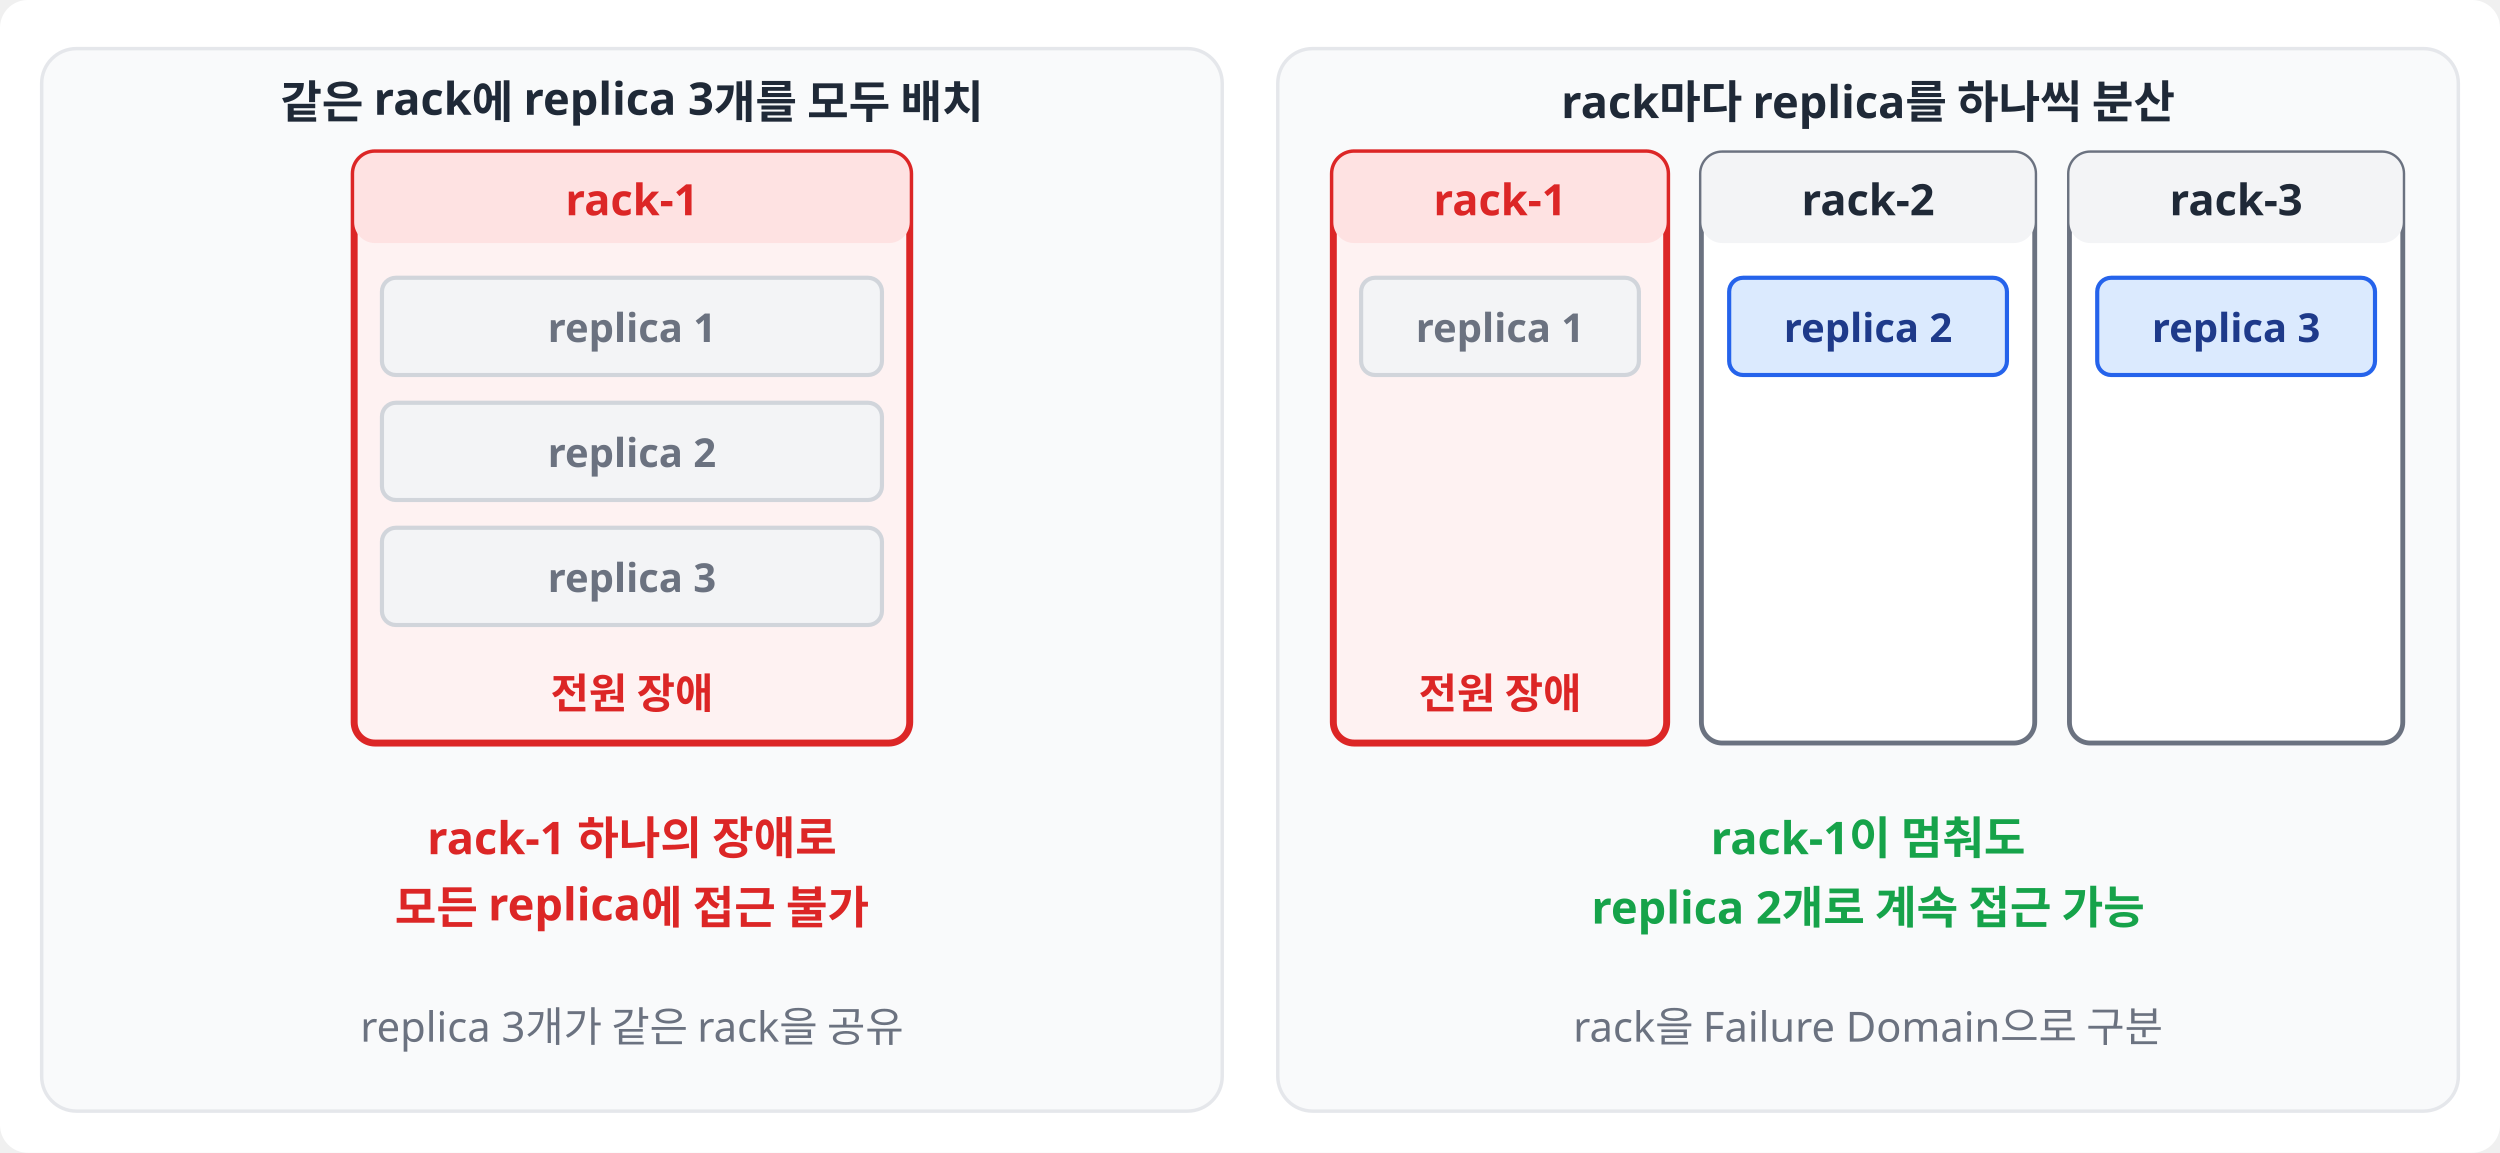
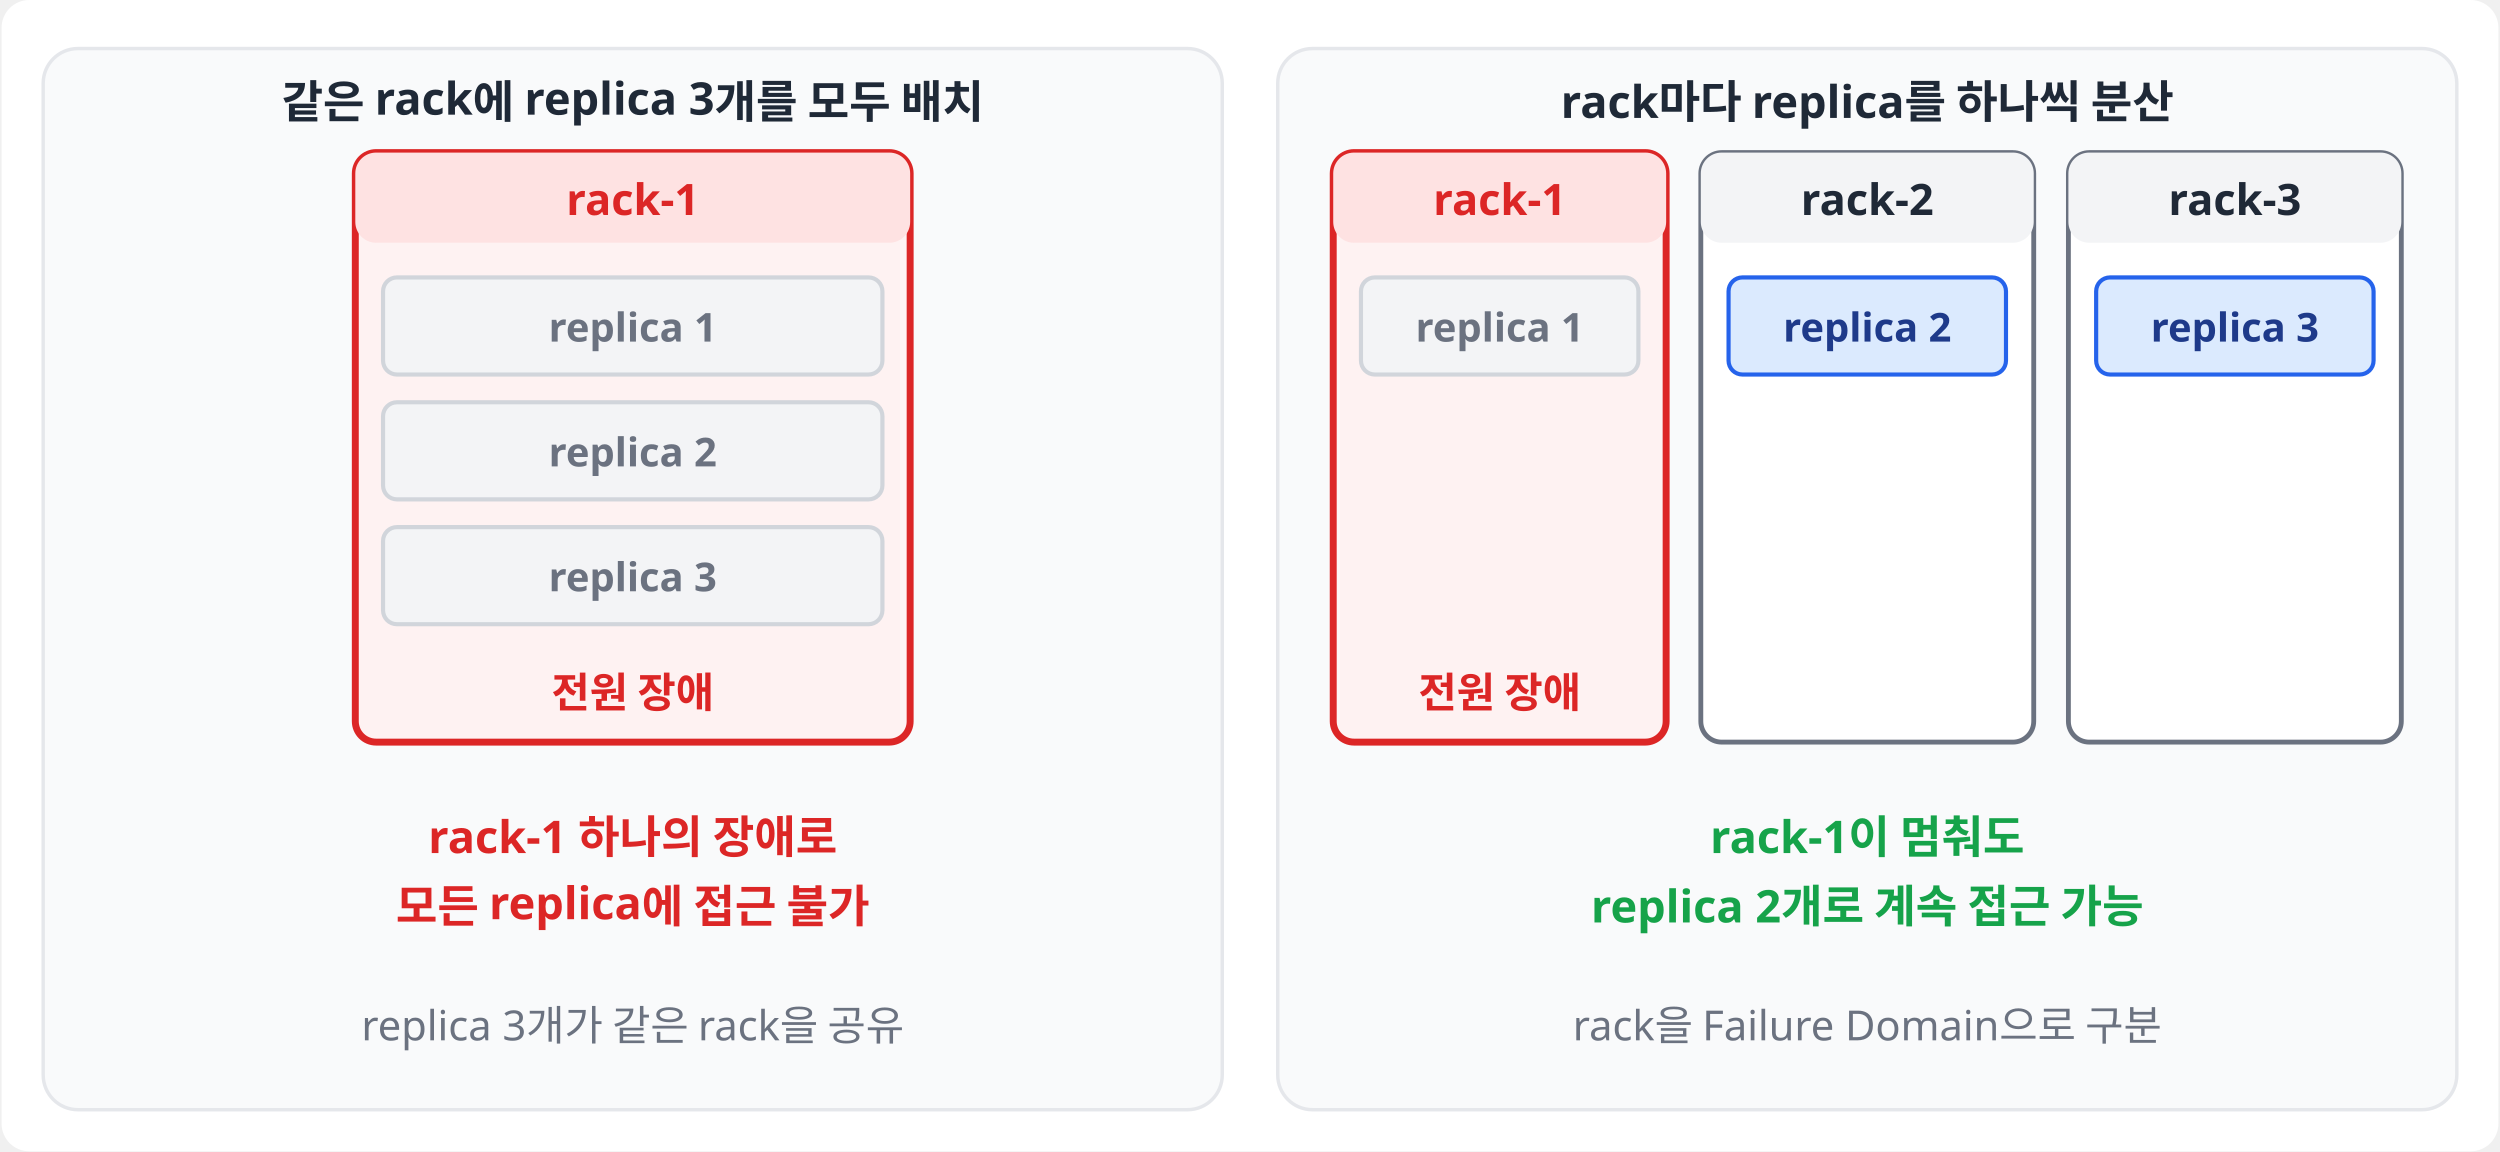
- <svg xmlns="http://www.w3.org/2000/svg" width="720" height="332" viewBox="0 0 720 332" font-family="Pretendard, 'Apple SD Gothic Neo', 'Noto Sans KR', 'Malgun Gothic', sans-serif" role="img">
+ <svg xmlns="http://www.w3.org/2000/svg" width="760" height="350" viewBox="0 0 720 332" font-family="Pretendard, 'Apple SD Gothic Neo', 'Noto Sans KR', 'Malgun Gothic', sans-serif" role="img">
  <defs>
    <marker id="a-dark" viewBox="0 0 10 10" refX="9" refY="5" markerUnits="userSpaceOnUse" markerWidth="9" markerHeight="9" orient="auto-start-reverse">
      <path d="M0,0 L10,5 L0,10 z" fill="#374151" />
    </marker>
    <marker id="a-gray" viewBox="0 0 10 10" refX="9" refY="5" markerUnits="userSpaceOnUse" markerWidth="9" markerHeight="9" orient="auto-start-reverse">
      <path d="M0,0 L10,5 L0,10 z" fill="#9ca3af" />
    </marker>
    <marker id="a-blue" viewBox="0 0 10 10" refX="9" refY="5" markerUnits="userSpaceOnUse" markerWidth="9" markerHeight="9" orient="auto-start-reverse">
      <path d="M0,0 L10,5 L0,10 z" fill="#2563eb" />
    </marker>
    <marker id="a-orange" viewBox="0 0 10 10" refX="9" refY="5" markerUnits="userSpaceOnUse" markerWidth="9" markerHeight="9" orient="auto-start-reverse">
      <path d="M0,0 L10,5 L0,10 z" fill="#ea580c" />
    </marker>
    <marker id="a-green" viewBox="0 0 10 10" refX="9" refY="5" markerUnits="userSpaceOnUse" markerWidth="9" markerHeight="9" orient="auto-start-reverse">
      <path d="M0,0 L10,5 L0,10 z" fill="#16a34a" />
    </marker>
    <marker id="a-pink" viewBox="0 0 10 10" refX="9" refY="5" markerUnits="userSpaceOnUse" markerWidth="9" markerHeight="9" orient="auto-start-reverse">
      <path d="M0,0 L10,5 L0,10 z" fill="#db2777" />
    </marker>
  </defs>
  <rect width="720" height="332" rx="8" fill="#ffffff" />
  <rect x="12" y="14" width="340" height="306" rx="10" fill="#f9fafb" stroke="#e5e7eb" stroke-width="1" />
  <rect x="368" y="14" width="340" height="306" rx="10" fill="#f9fafb" stroke="#e5e7eb" stroke-width="1" />
  <text x="182" y="34" font-size="13" font-weight="700" text-anchor="middle" fill="#1f2937">같은 rack에 replica 3개를 모두 배치</text>
  <text x="538" y="34" font-size="13" font-weight="700" text-anchor="middle" fill="#1f2937">rack마다 replica를 하나씩 분산</text>
  <rect x="102" y="44" width="160" height="170" rx="6" fill="#fef2f2" stroke="#dc2626" stroke-width="2" />
  <rect x="102" y="44" width="160" height="26" rx="6" fill="#fee2e2" stroke="none" stroke-width="0" />
  <text x="182.0" y="62" font-size="12.5" font-weight="700" text-anchor="middle" fill="#dc2626">rack-1</text>
  <rect x="110" y="80" width="144" height="28" rx="4" fill="#f3f4f6" stroke="#d1d5db" stroke-width="1.2" />
  <text x="182.0" y="98.5" font-size="11.5" font-weight="600" text-anchor="middle" fill="#6b7280">replica 1</text>
  <rect x="110" y="116" width="144" height="28" rx="4" fill="#f3f4f6" stroke="#d1d5db" stroke-width="1.2" />
  <text x="182.0" y="134.5" font-size="11.5" font-weight="600" text-anchor="middle" fill="#6b7280">replica 2</text>
  <rect x="110" y="152" width="144" height="28" rx="4" fill="#f3f4f6" stroke="#d1d5db" stroke-width="1.2" />
  <text x="182.0" y="170.5" font-size="11.5" font-weight="600" text-anchor="middle" fill="#6b7280">replica 3</text>
  <text x="182.0" y="204" font-size="12" font-weight="700" text-anchor="middle" fill="#dc2626">전원 장애</text>
  <rect x="384" y="44" width="96" height="170" rx="6" fill="#fef2f2" stroke="#dc2626" stroke-width="2" />
  <rect x="384" y="44" width="96" height="26" rx="6" fill="#fee2e2" stroke="none" stroke-width="0" />
  <text x="432.0" y="62" font-size="12.5" font-weight="700" text-anchor="middle" fill="#dc2626">rack-1</text>
  <rect x="392" y="80" width="80" height="28" rx="4" fill="#f3f4f6" stroke="#d1d5db" stroke-width="1.2" />
  <text x="432.0" y="98.5" font-size="11.5" font-weight="600" text-anchor="middle" fill="#6b7280">replica 1</text>
  <text x="432.0" y="204" font-size="12" font-weight="700" text-anchor="middle" fill="#dc2626">전원 장애</text>
  <rect x="490" y="44" width="96" height="170" rx="6" fill="#ffffff" stroke="#6b7280" stroke-width="1.4" />
  <rect x="490" y="44" width="96" height="26" rx="6" fill="#f3f4f6" stroke="none" stroke-width="0" />
  <text x="538.0" y="62" font-size="12.5" font-weight="700" text-anchor="middle" fill="#1f2937">rack-2</text>
  <rect x="498" y="80" width="80" height="28" rx="4" fill="#dbeafe" stroke="#2563eb" stroke-width="1.2" />
  <text x="538.0" y="98.5" font-size="11.5" font-weight="600" text-anchor="middle" fill="#1e3a8a">replica 2</text>
  <rect x="596" y="44" width="96" height="170" rx="6" fill="#ffffff" stroke="#6b7280" stroke-width="1.4" />
  <rect x="596" y="44" width="96" height="26" rx="6" fill="#f3f4f6" stroke="none" stroke-width="0" />
  <text x="644.0" y="62" font-size="12.5" font-weight="700" text-anchor="middle" fill="#1f2937">rack-3</text>
  <rect x="604" y="80" width="80" height="28" rx="4" fill="#dbeafe" stroke="#2563eb" stroke-width="1.2" />
  <text x="644.0" y="98.5" font-size="11.5" font-weight="600" text-anchor="middle" fill="#1e3a8a">replica 3</text>
  <text x="182" y="246" font-size="13" font-weight="700" text-anchor="middle" fill="#dc2626">rack-1 하나의 장애로</text>
  <text x="182" y="266" font-size="13" font-weight="700" text-anchor="middle" fill="#dc2626">모든 replica에 접근 불가</text>
  <text x="538" y="246" font-size="13" font-weight="700" text-anchor="middle" fill="#16a34a">rack-1이 멈춰도</text>
  <text x="538" y="266" font-size="13" font-weight="700" text-anchor="middle" fill="#16a34a">replica 2개로 계속 접근 가능</text>
  <text x="182" y="300" font-size="12" font-weight="400" text-anchor="middle" fill="#6b7280">replica 3개가 같은 rack을 공유</text>
  <text x="538" y="300" font-size="12" font-weight="400" text-anchor="middle" fill="#6b7280">rack을 Failure Domain으로 구분</text>
</svg>
